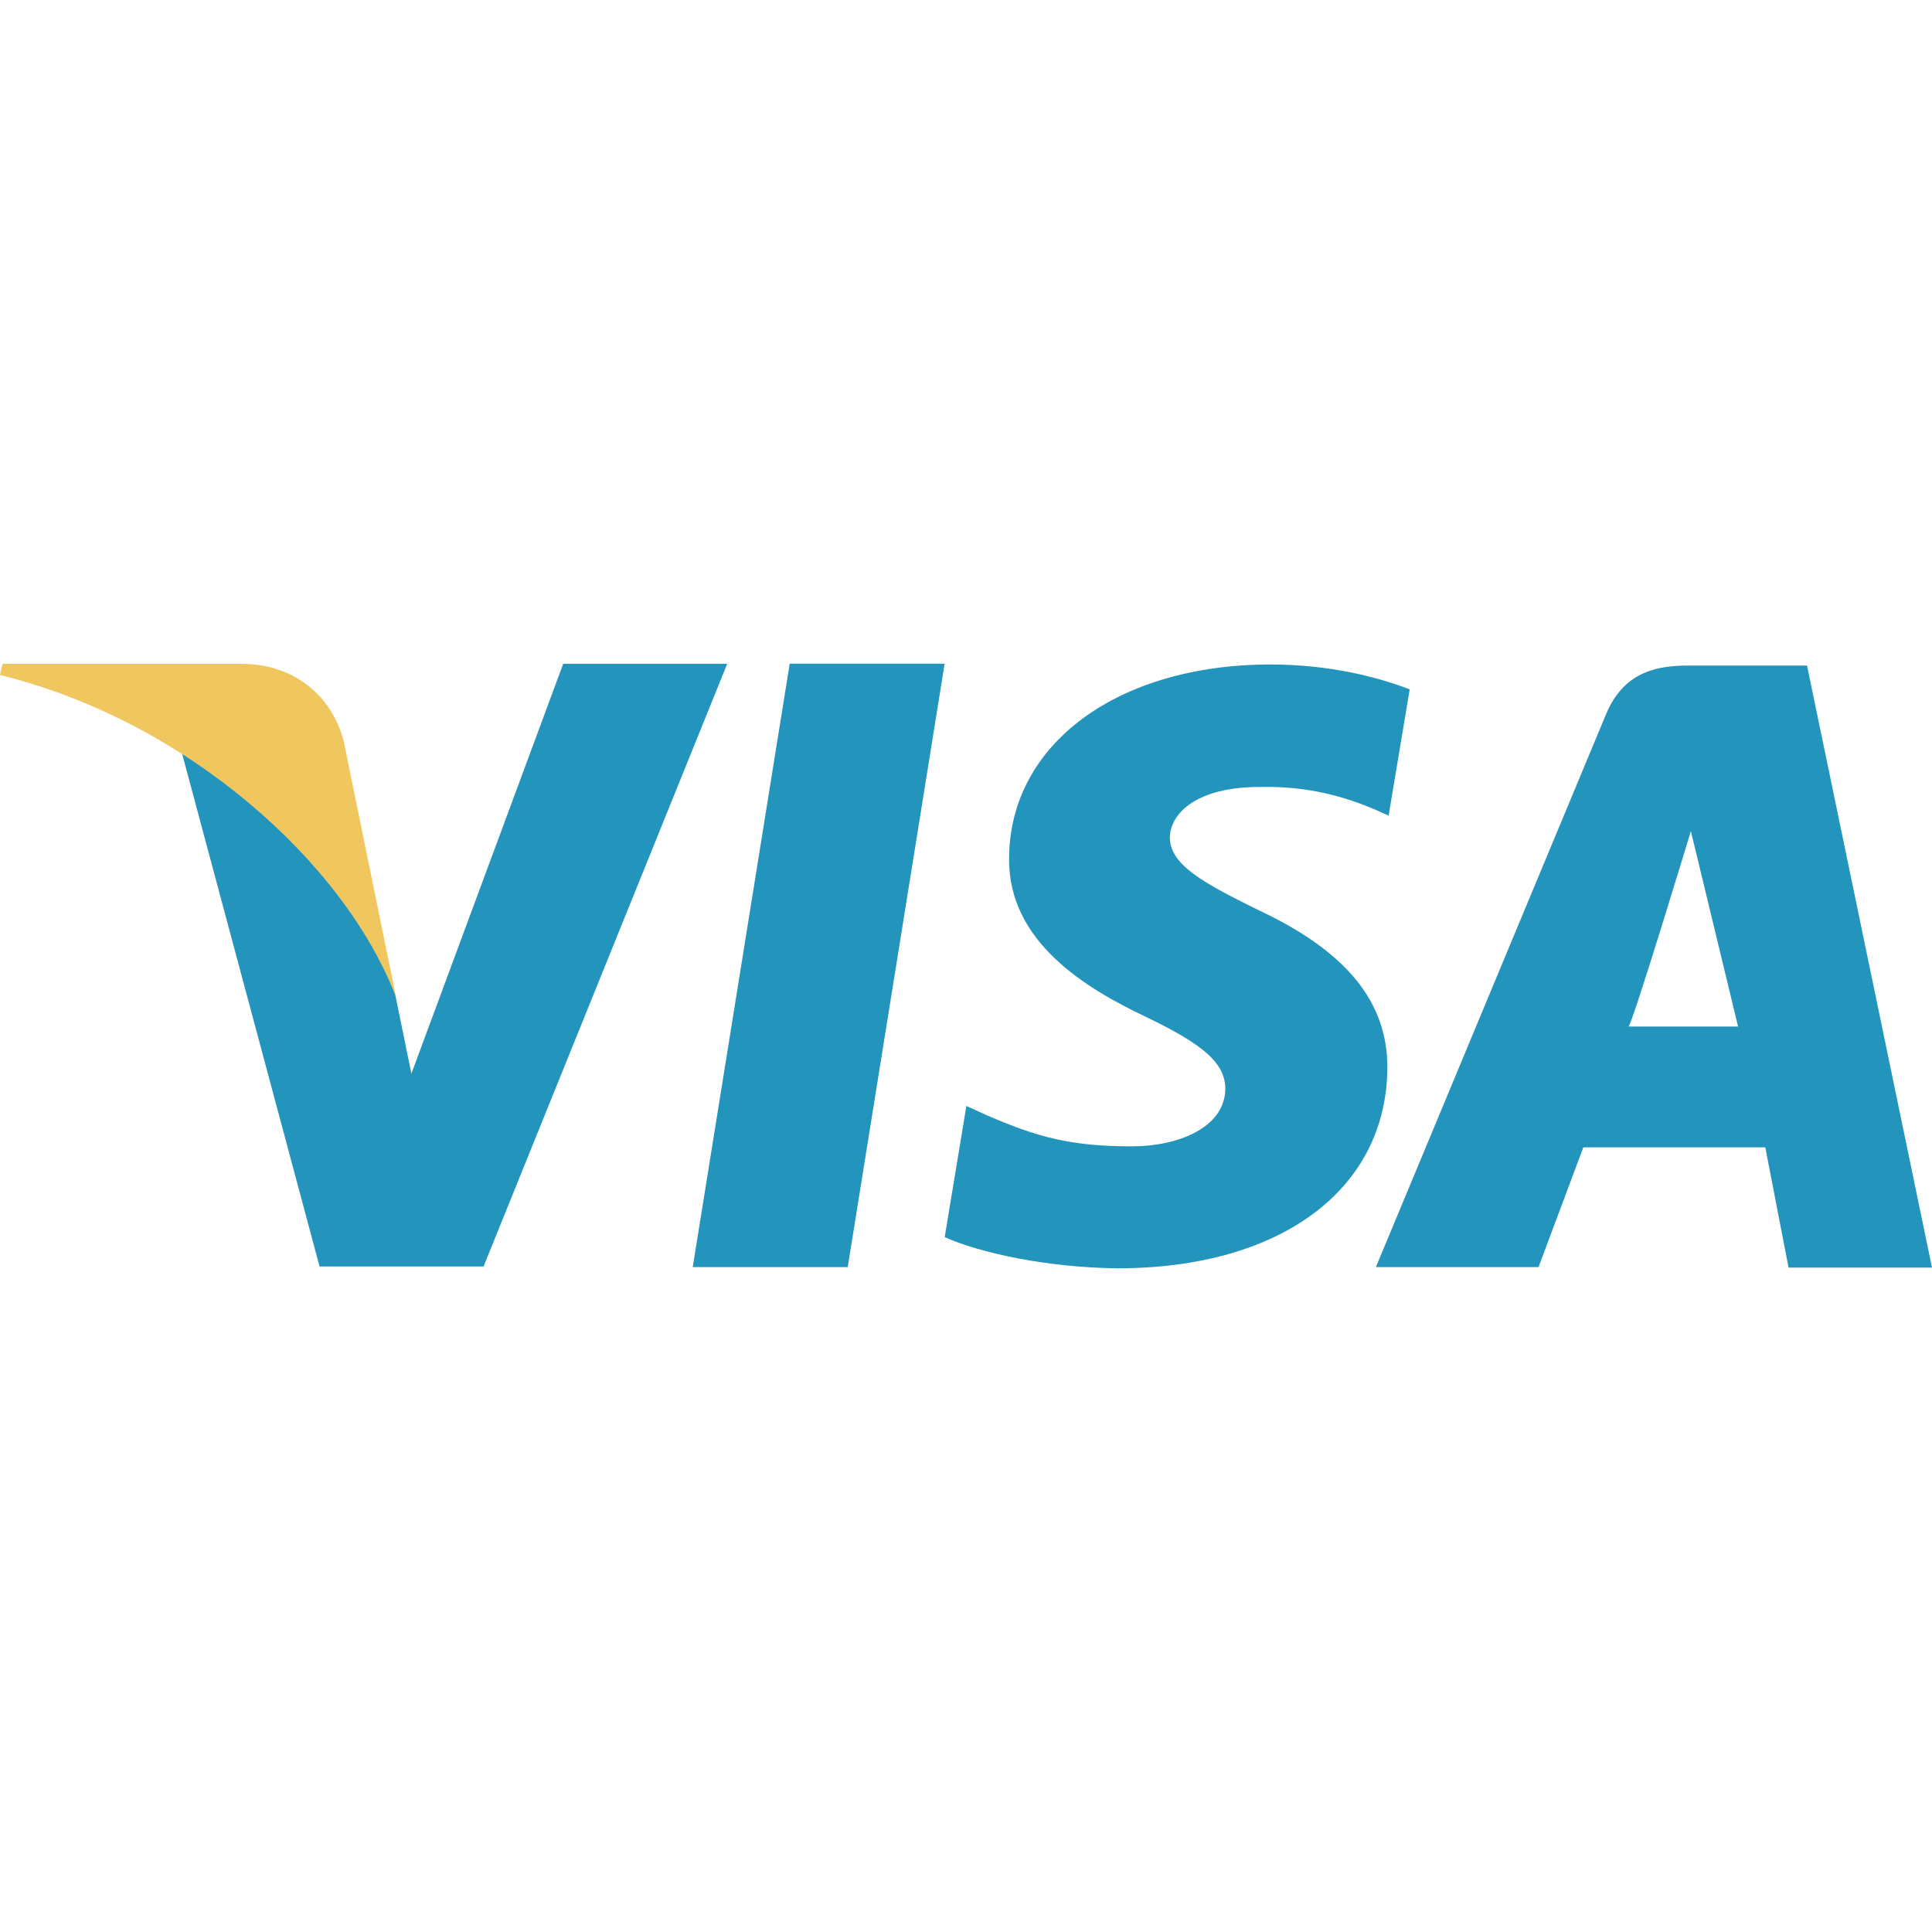
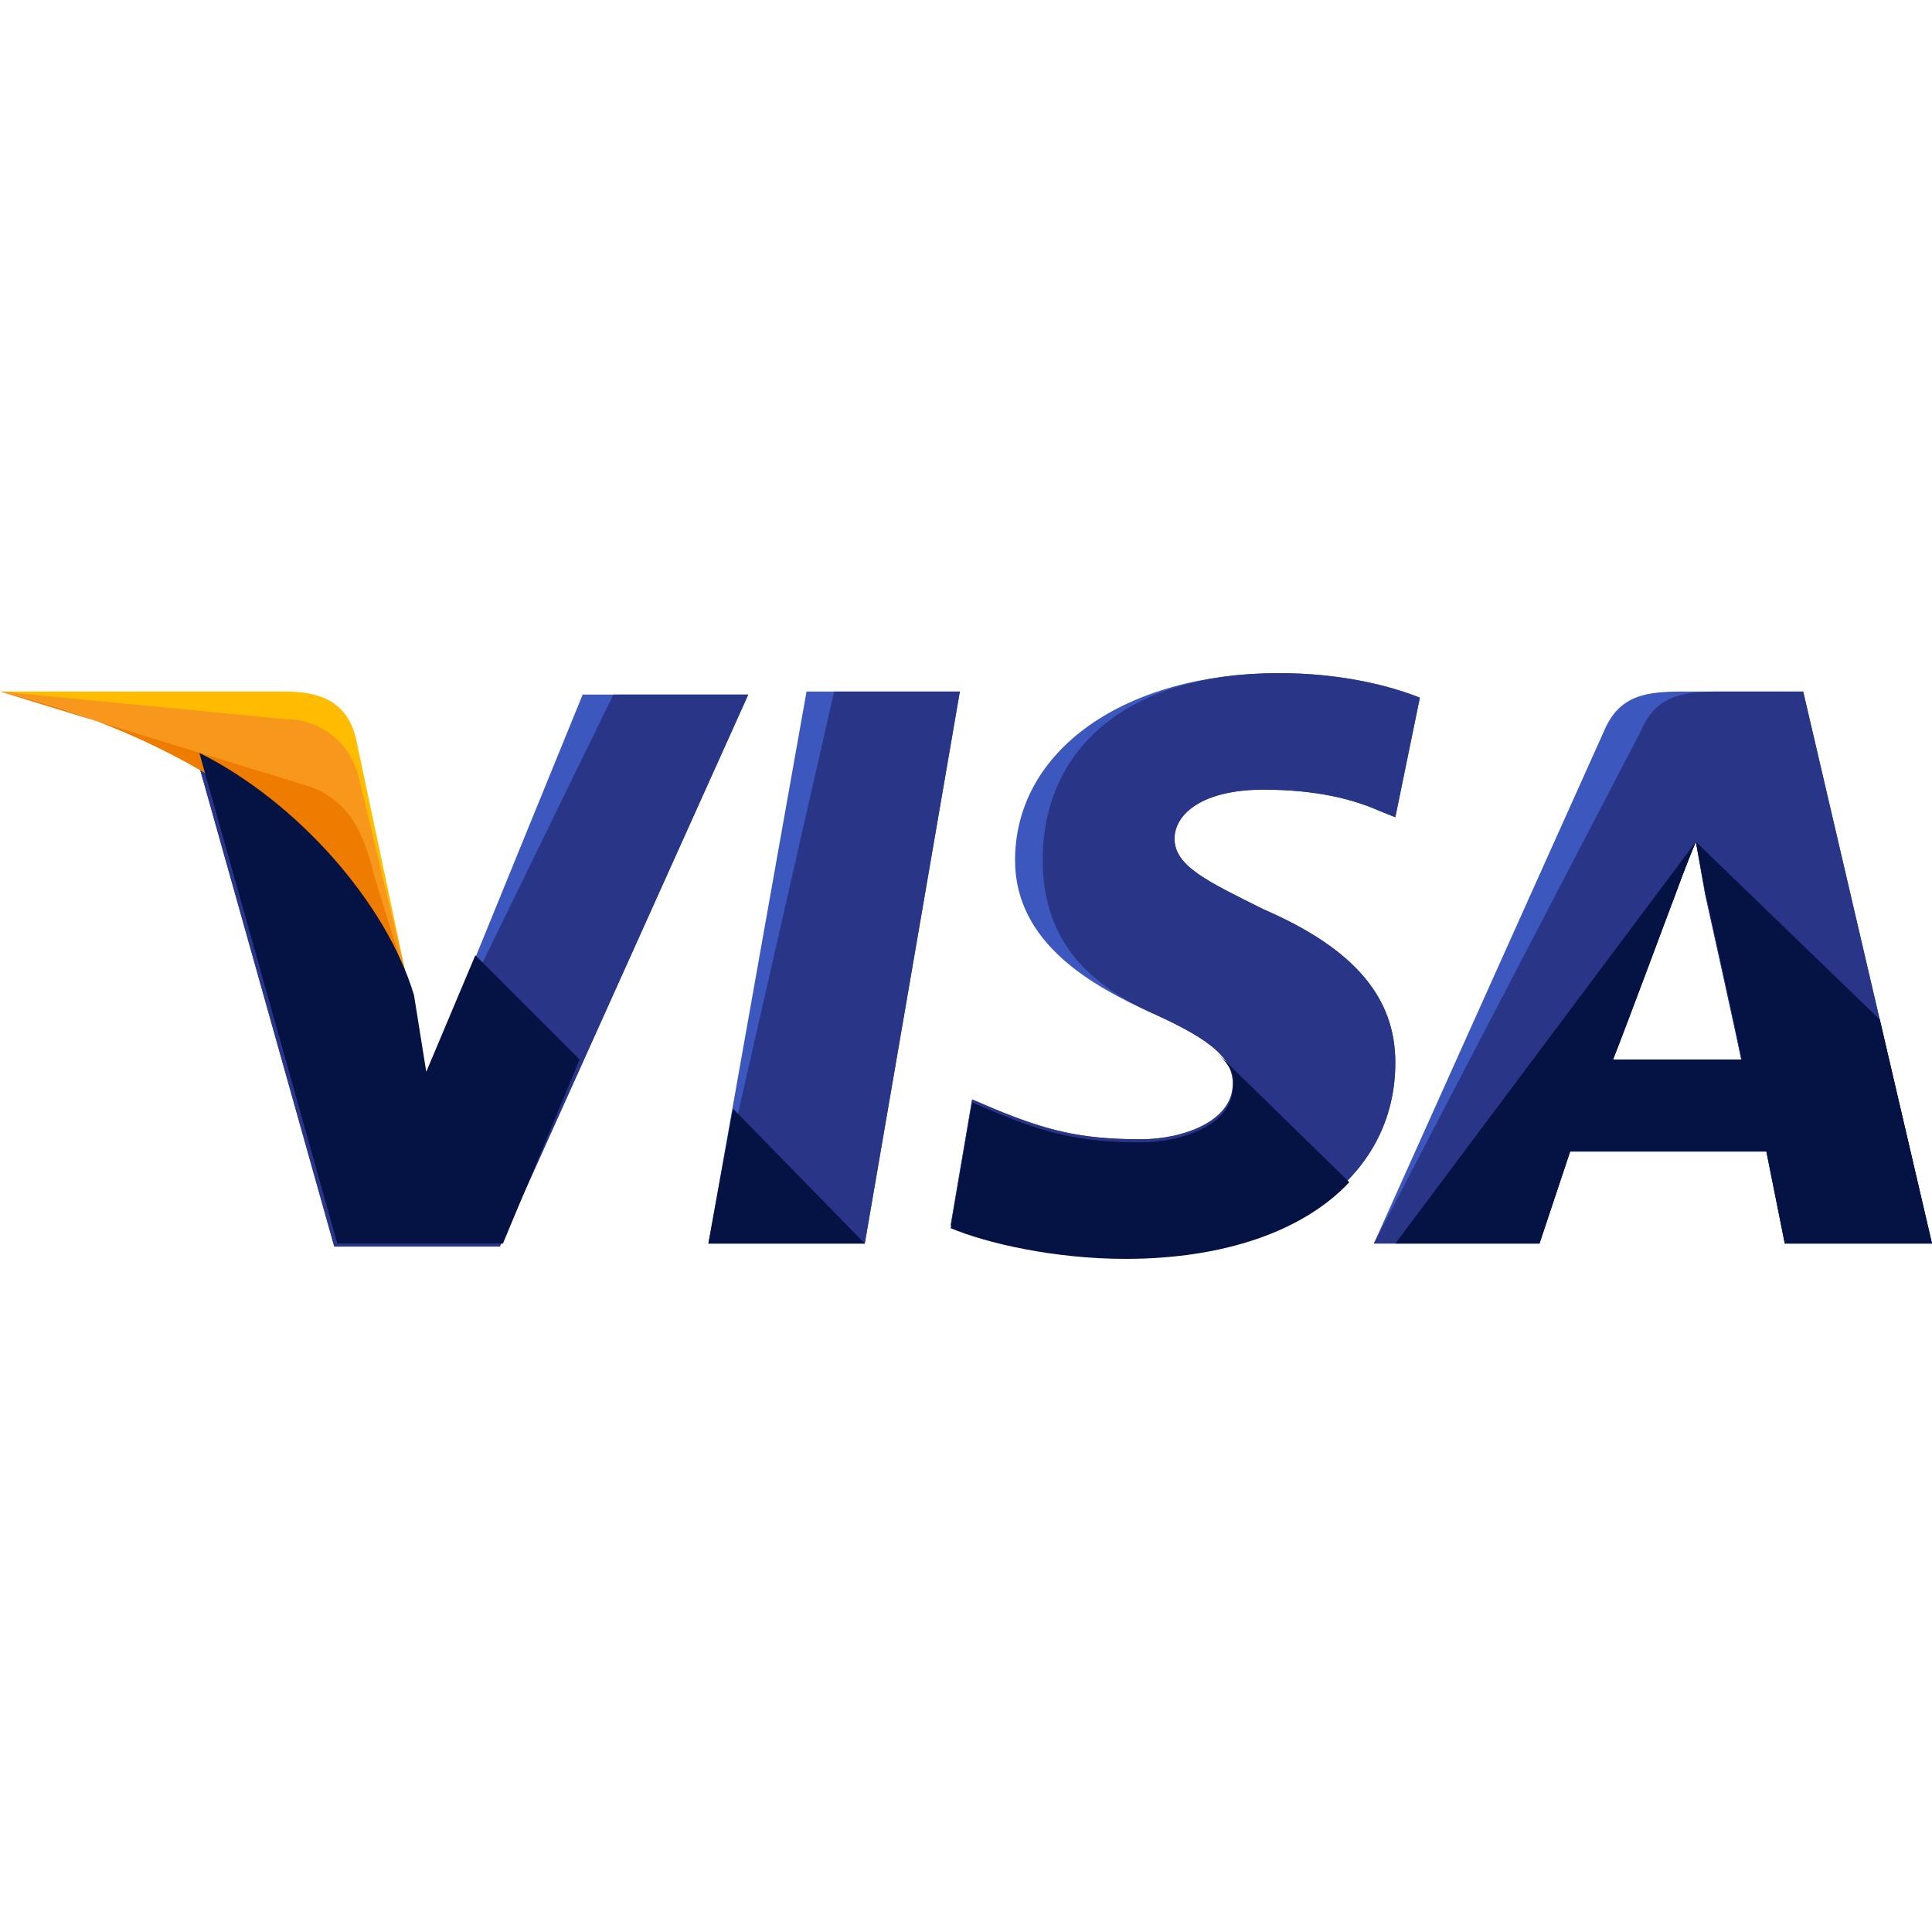
- <svg xmlns="http://www.w3.org/2000/svg" version="1.1" id="Layer_1" x="0px" y="0px" viewBox="0 0 291.764 291.764" style="enable-background:new 0 0 291.764 291.764;" xml:space="preserve">
+ <svg xmlns="http://www.w3.org/2000/svg" version="1.1" id="Capa_1" x="0px" y="0px" viewBox="0 0 504 504" style="enable-background:new 0 0 504 504;" xml:space="preserve" width="512px" height="512px">
  <g>
+     <polygon style="fill:#3C58BF;" points="184.8,324.4 210.4,180.4 250.4,180.4 225.6,324.4 " data-original="#3C58BF" />
+     <polygon style="fill:#293688;" points="184.8,324.4 217.6,180.4 250.4,180.4 225.6,324.4 " data-original="#293688" />
+     <path style="fill:#3C58BF;" d="M370.4,182c-8-3.2-20.8-6.4-36.8-6.4c-40,0-68.8,20-68.8,48.8c0,21.6,20,32.8,36,40  s20.8,12,20.8,18.4c0,9.6-12.8,14.4-24,14.4c-16,0-24.8-2.4-38.4-8l-5.6-2.4l-5.6,32.8c9.6,4,27.2,8,45.6,8  c42.4,0,70.4-20,70.4-50.4c0-16.8-10.4-29.6-34.4-40c-14.4-7.2-23.2-11.2-23.2-18.4c0-6.4,7.2-12.8,23.2-12.8  c13.6,0,23.2,2.4,30.4,5.6l4,1.6L370.4,182L370.4,182z" data-original="#3C58BF" />
+     <path style="fill:#293688;" d="M370.4,182c-8-3.2-20.8-6.4-36.8-6.4c-40,0-61.6,20-61.6,48.8c0,21.6,12.8,32.8,28.8,40  s20.8,12,20.8,18.4c0,9.6-12.8,14.4-24,14.4c-16,0-24.8-2.4-38.4-8l-5.6-2.4l-5.6,32.8c9.6,4,27.2,8,45.6,8  c42.4,0,70.4-20,70.4-50.4c0-16.8-10.4-29.6-34.4-40c-14.4-7.2-23.2-11.2-23.2-18.4c0-6.4,7.2-12.8,23.2-12.8  c13.6,0,23.2,2.4,30.4,5.6l4,1.6L370.4,182L370.4,182z" data-original="#293688" />
+     <path style="fill:#3C58BF;" d="M439.2,180.4c-9.6,0-16.8,0.8-20.8,10.4l-60,133.6h43.2l8-24h51.2l4.8,24H504l-33.6-144H439.2z   M420.8,276.4c2.4-7.2,16-42.4,16-42.4s3.2-8.8,5.6-14.4l2.4,13.6c0,0,8,36,9.6,44h-33.6V276.4z" data-original="#3C58BF" />
+     <path style="fill:#293688;" d="M448.8,180.4c-9.6,0-16.8,0.8-20.8,10.4l-69.6,133.6h43.2l8-24h51.2l4.8,24H504l-33.6-144H448.8z   M420.8,276.4c3.2-8,16-42.4,16-42.4s3.2-8.8,5.6-14.4l2.4,13.6c0,0,8,36,9.6,44h-33.6V276.4z" data-original="#293688" />
+     <path style="fill:#3C58BF;" d="M111.2,281.2l-4-20.8c-7.2-24-30.4-50.4-56-63.2l36,128h43.2l64.8-144H152L111.2,281.2z" data-original="#3C58BF" />
+     <path style="fill:#293688;" d="M111.2,281.2l-4-20.8c-7.2-24-30.4-50.4-56-63.2l36,128h43.2l64.8-144H160L111.2,281.2z" data-original="#293688" />
+     <path style="fill:#FFBC00;" d="M0,180.4l7.2,1.6c51.2,12,86.4,42.4,100,78.4l-14.4-68c-2.4-9.6-9.6-12-18.4-12H0z" data-original="#FFBC00" />
+     <path style="fill:#F7981D;" d="M0,180.4L0,180.4c51.2,12,93.6,43.2,107.2,79.2l-13.6-56.8c-2.4-9.6-10.4-15.2-19.2-15.2L0,180.4z" data-original="#F7981D" />
+     <path style="fill:#ED7C00;" d="M0,180.4L0,180.4c51.2,12,93.6,43.2,107.2,79.2l-9.6-31.2c-2.4-9.6-5.6-19.2-16.8-23.2L0,180.4z" data-original="#ED7C00" />
    <g>
-       <g>
-         <path style="fill:#2394BC;" d="M119.259,100.23l-14.643,91.122h23.405l14.634-91.122     C142.655,100.23,119.259,100.23,119.259,100.23z M189.857,137.348c-8.179-4.039-13.193-6.765-13.193-10.896     c0.1-3.756,4.24-7.604,13.485-7.604c7.604-0.191,13.193,1.596,17.433,3.374l2.124,0.948l3.182-19.065     c-4.623-1.787-11.953-3.756-21.007-3.756c-23.113,0-39.388,12.017-39.489,29.204c-0.191,12.683,11.652,19.721,20.515,23.943     c9.054,4.331,12.136,7.139,12.136,10.987c-0.1,5.908-7.321,8.634-14.059,8.634c-9.336,0-14.351-1.404-21.964-4.696l-3.082-1.404     l-3.273,19.813c5.498,2.444,15.609,4.595,26.104,4.705c24.563,0,40.546-11.835,40.747-30.152     C209.596,151.335,203.351,143.639,189.857,137.348z M272.891,100.512h-18.108c-5.58,0-9.82,1.605-12.236,7.331l-34.766,83.509     h24.563l6.765-18.08h27.481l3.51,18.153h21.664L272.891,100.512z M245.921,155.026c0.474,0.046,9.428-29.514,9.428-29.514     l7.13,29.514C262.479,155.026,250.544,155.026,245.921,155.026z M85.059,100.23l-22.931,61.909L59.63,149.93     c-4.24-14.087-17.533-29.395-32.368-36.999l20.998,78.33h24.764l36.799-91.021H85.059V100.23z" />
-       </g>
+       <path style="fill:#051244;" d="M151.2,276.4L124,249.2l-12.8,30.4l-3.2-20c-7.2-24-30.4-50.4-56-63.2l36,128h43.2L151.2,276.4z" data-original="#051244" />
+       <polygon style="fill:#051244;" points="225.6,324.4 191.2,289.2 184.8,324.4  " data-original="#051244" />
+       <path style="fill:#051244;" d="M317.6,274.8L317.6,274.8c3.2,3.2,4.8,5.6,4,8.8c0,9.6-12.8,14.4-24,14.4c-16,0-24.8-2.4-38.4-8   l-5.6-2.4l-5.6,32.8c9.6,4,27.2,8,45.6,8c25.6,0,46.4-7.2,58.4-20L317.6,274.8z" data-original="#051244" />
+       <path style="fill:#051244;" d="M364,324.4h37.6l8-24h51.2l4.8,24H504L490.4,266l-48-46.4l2.4,12.8c0,0,8,36,9.6,44h-33.6   c3.2-8,16-42.4,16-42.4s3.2-8.8,5.6-14.4" data-original="#051244" />
    </g>
-     <path style="fill:#EFC75E;" d="M51.916,111.982c-1.787-6.948-7.486-11.634-15.226-11.734H0.374L0,101.934   c28.329,6.984,52.107,28.474,59.821,48.688L51.916,111.982z" />
  </g>
-   <g>
- </g>
-   <g>
- </g>
-   <g>
- </g>
-   <g>
- </g>
-   <g>
- </g>
-   <g>
- </g>
-   <g>
- </g>
-   <g>
- </g>
-   <g>
- </g>
-   <g>
- </g>
-   <g>
- </g>
-   <g>
- </g>
-   <g>
- </g>
-   <g>
- </g>
-   <g>
- </g>
</svg>
